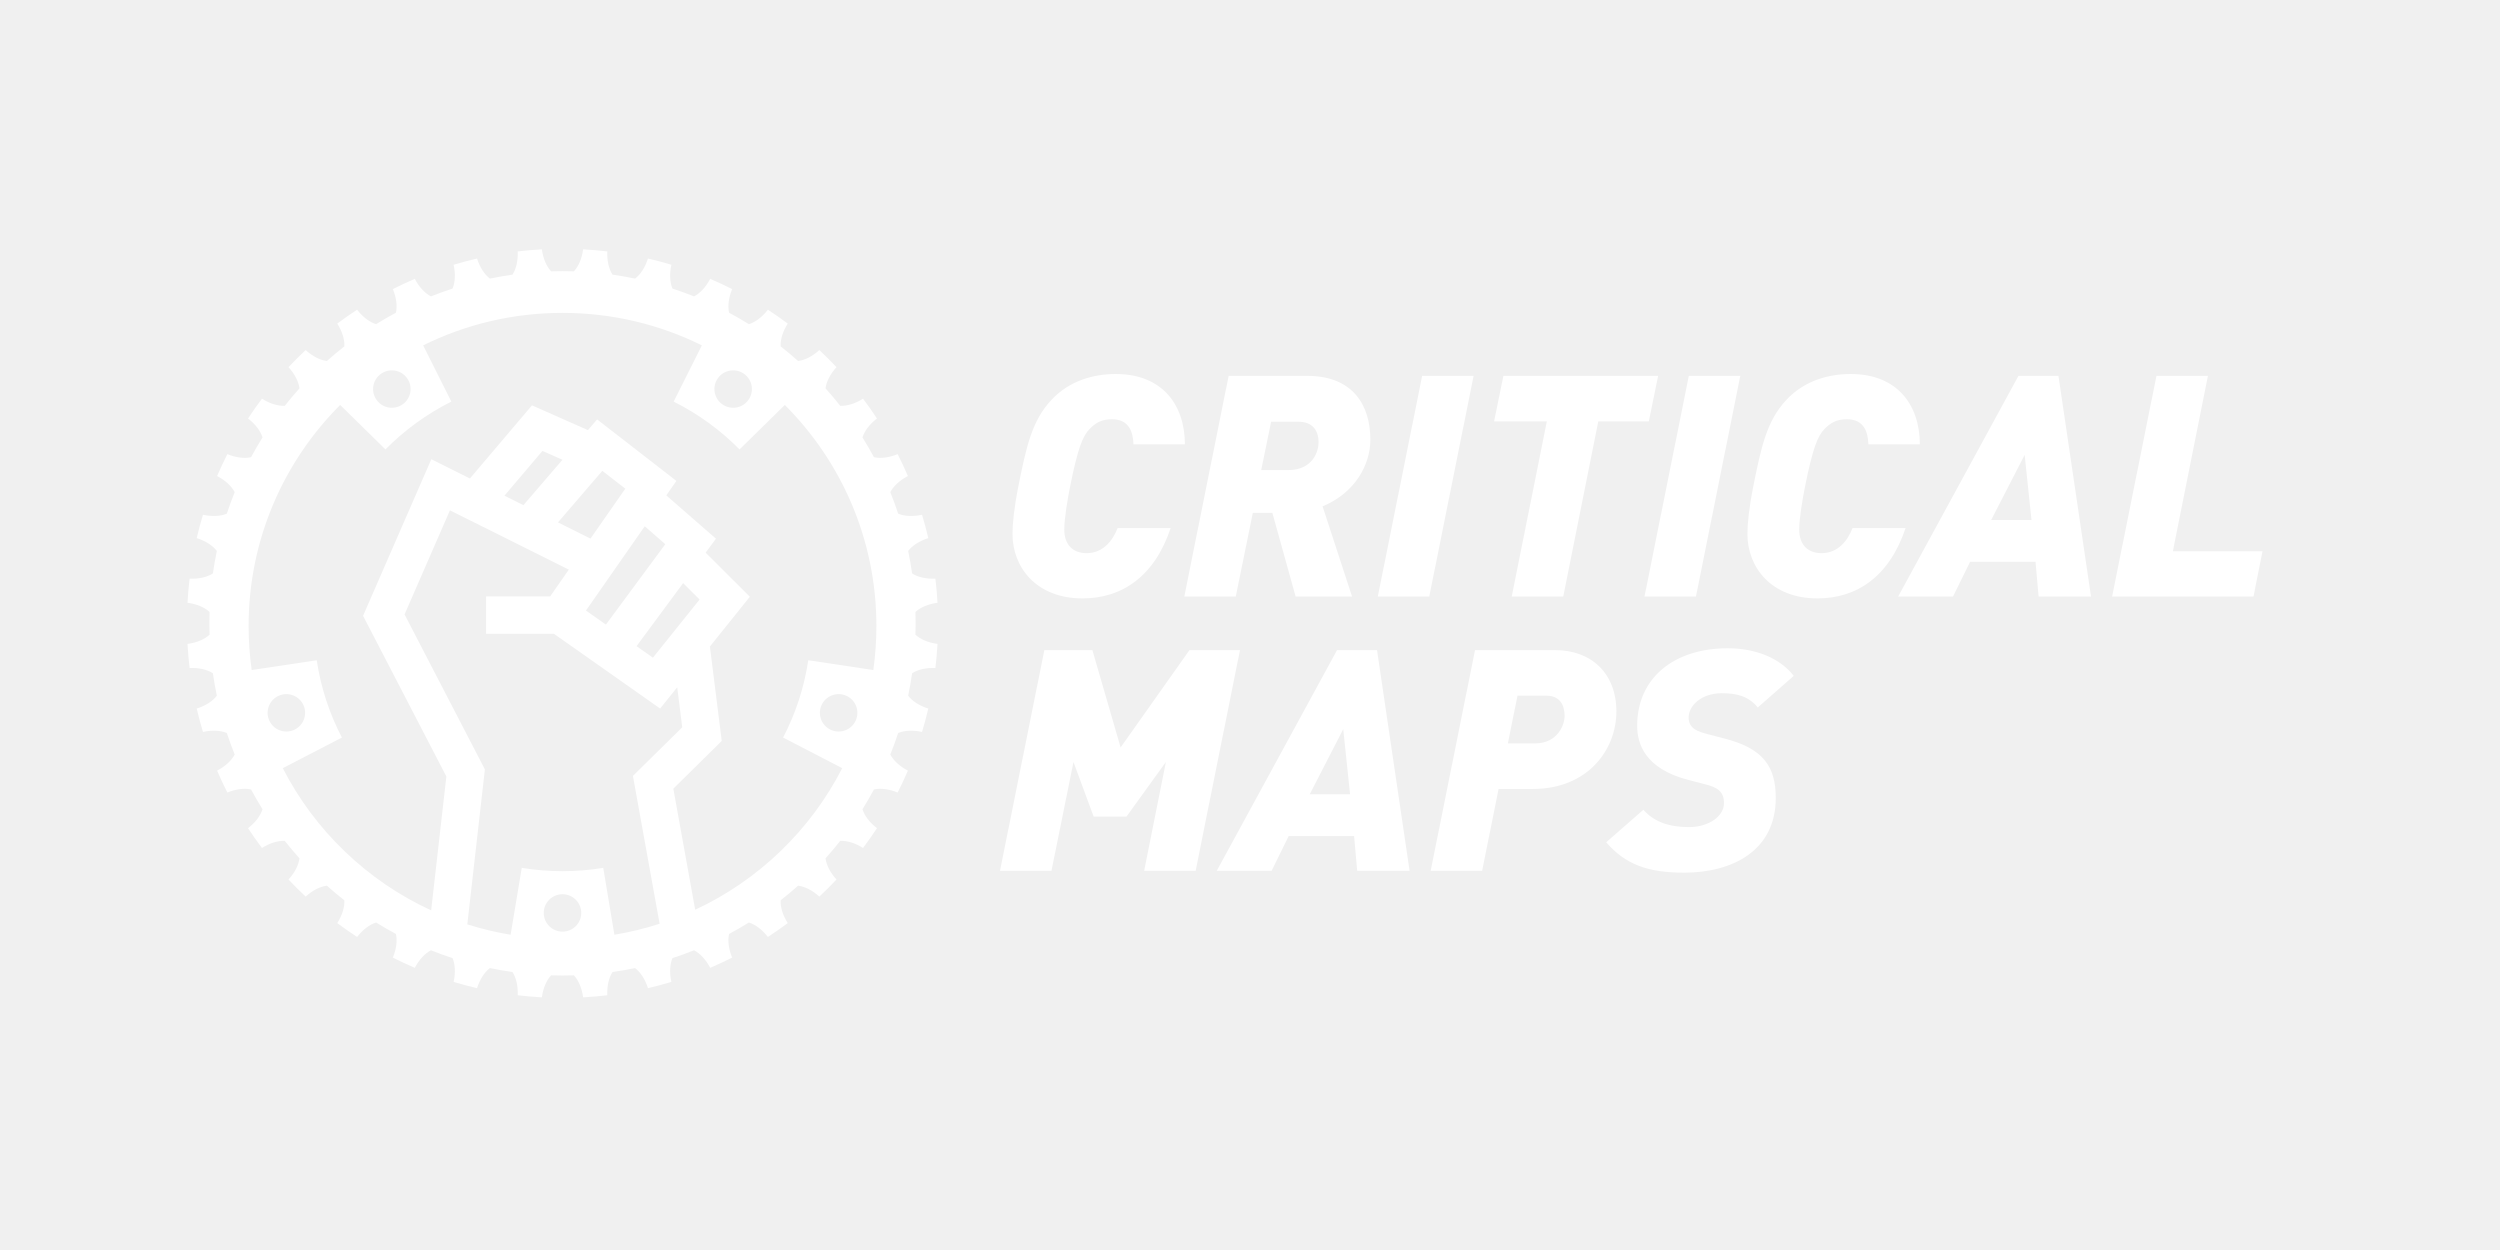
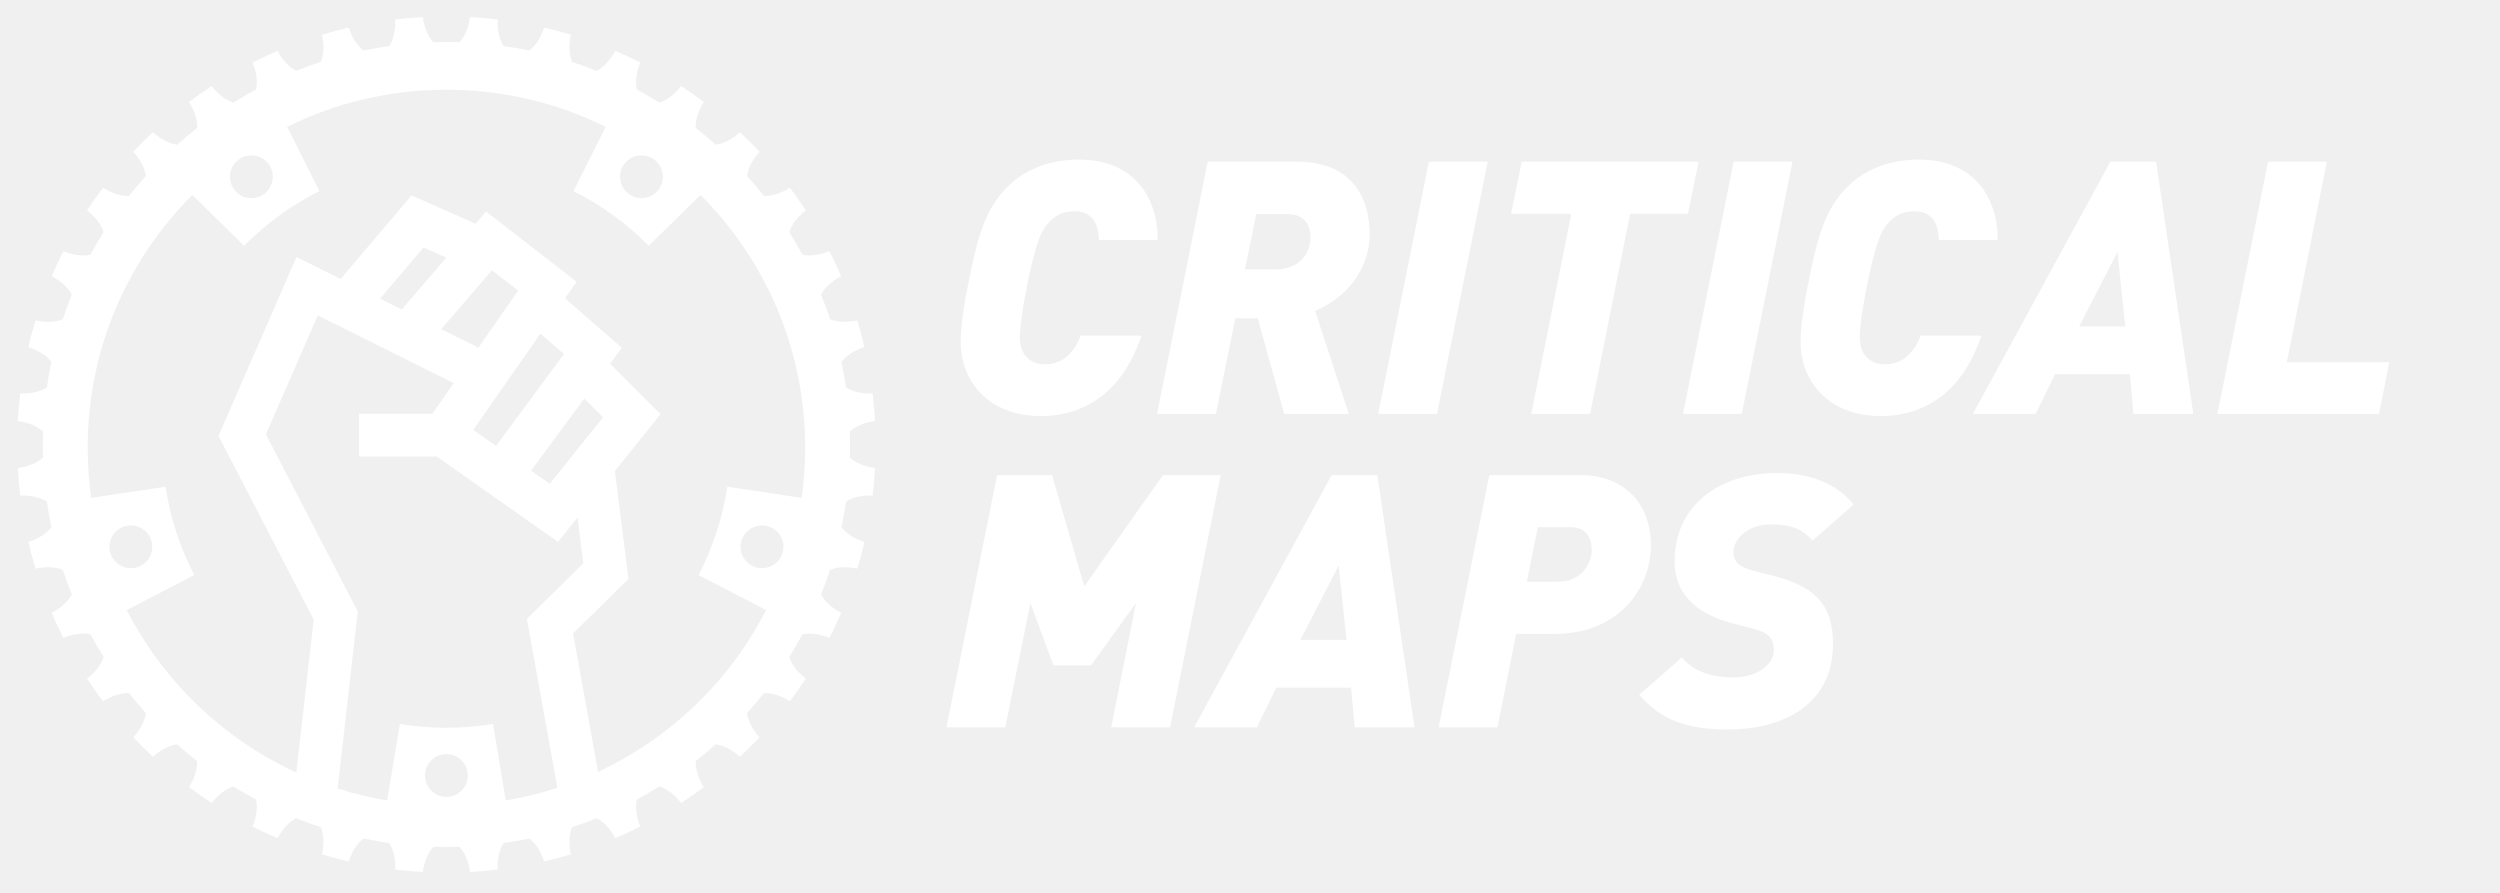
- <svg xmlns="http://www.w3.org/2000/svg" width="160px" height="80px" viewBox="0 0 160 80" version="1.1">
-   <g id="Page-1" stroke="none" stroke-width="1" fill="none" fill-rule="evenodd">
-     <g id="app-1440">
-       <g id="Header">
-         <g id="Logo">
-           <path d="M79.359,41.608 L76.521,55.732 L73.227,55.732 L74.616,48.769 L72.096,52.261 L69.993,52.261 L68.703,48.769 L67.294,55.732 L64,55.732 L66.838,41.608 L69.913,41.608 L71.719,47.837 L76.125,41.608 L79.359,41.608 Z M90.214,55.732 L86.86,55.732 L86.662,53.51 L82.475,53.51 L81.383,55.732 L77.871,55.732 L85.57,41.608 L88.13,41.608 L90.214,55.732 Z M86.404,50.832 L85.967,46.667 L83.824,50.832 L86.404,50.832 Z M103.449,45.536 C103.449,47.976 101.624,50.495 98.092,50.495 L95.909,50.495 L94.857,55.732 L91.563,55.732 L94.401,41.608 L99.54,41.608 C101.822,41.608 103.449,43.076 103.449,45.536 Z M100.135,45.834 C100.135,45.1 99.818,44.524 98.965,44.524 L97.119,44.524 L96.504,47.579 L98.23,47.579 C99.719,47.579 100.135,46.349 100.135,45.834 Z M114.8,43.255 L112.498,45.278 C111.903,44.544 111.129,44.366 110.196,44.366 C108.847,44.366 108.073,45.199 108.073,45.913 C108.073,46.667 108.708,46.825 109.283,46.984 L110.355,47.262 C112.835,47.897 113.649,49.047 113.649,51.07 C113.649,54.482 110.811,55.851 107.795,55.851 C105.434,55.851 104.025,55.315 102.795,53.907 L105.176,51.824 C105.87,52.618 106.862,52.935 108.093,52.935 C109.383,52.935 110.335,52.221 110.335,51.408 C110.335,50.654 109.918,50.396 109.145,50.198 L108.073,49.92 C105.215,49.186 104.779,47.54 104.779,46.449 C104.779,43.354 107.18,41.489 110.573,41.489 C112.339,41.489 113.907,42.104 114.8,43.255 Z" id="Maps" fill="#FFFFFF" />
-           <path d="M75.834,28.439 L72.54,28.439 C72.52,27.626 72.242,26.832 71.171,26.832 C70.456,26.832 70.099,27.09 69.742,27.447 C69.285,27.903 68.968,28.737 68.491,31.117 C68.333,31.91 68.114,33.16 68.114,33.894 C68.114,34.866 68.67,35.402 69.543,35.402 C70.595,35.402 71.21,34.608 71.528,33.795 L74.922,33.795 C73.89,36.889 71.806,38.298 69.285,38.298 C66.308,38.298 64.8,36.294 64.8,34.172 C64.8,33.537 64.899,32.506 65.177,31.117 C65.673,28.637 66.03,26.931 67.301,25.583 C68.472,24.333 70.039,23.936 71.409,23.936 C74.425,23.936 75.834,25.96 75.834,28.439 Z M87.703,28.142 C87.703,29.709 86.75,31.534 84.646,32.406 L86.532,38.179 L82.92,38.179 L81.431,32.823 L80.181,32.823 L79.089,38.179 L75.795,38.179 L78.633,24.055 L83.654,24.055 C86.611,24.055 87.703,25.96 87.703,28.142 Z M84.388,28.32 C84.388,27.447 83.912,26.991 83.098,26.991 L81.352,26.991 L80.717,30.086 L82.443,30.086 C84.011,30.086 84.388,28.895 84.388,28.32 Z M94.311,24.055 L91.017,24.055 L88.179,38.179 L91.473,38.179 L94.311,24.055 Z M106.12,24.055 L105.524,26.971 L102.289,26.971 L100.047,38.179 L96.752,38.179 L98.995,26.971 L95.621,26.971 L96.217,24.055 L106.12,24.055 Z M111.379,24.055 L108.541,38.179 L105.247,38.179 L108.085,24.055 L111.379,24.055 Z M122.87,28.439 L119.575,28.439 C119.556,27.626 119.278,26.832 118.206,26.832 C117.492,26.832 117.134,27.09 116.777,27.447 C116.321,27.903 116.003,28.737 115.527,31.117 C115.368,31.91 115.15,33.16 115.15,33.894 C115.15,34.866 115.705,35.402 116.579,35.402 C117.631,35.402 118.246,34.608 118.563,33.795 L121.957,33.795 C120.925,36.889 118.841,38.298 116.321,38.298 C113.344,38.298 111.835,36.294 111.835,34.172 C111.835,33.537 111.935,32.506 112.213,31.117 C112.709,28.637 113.066,26.931 114.336,25.583 C115.507,24.333 117.075,23.936 118.444,23.936 C121.461,23.936 122.87,25.96 122.87,28.439 Z M133.825,38.179 L130.471,38.179 L130.273,35.957 L126.085,35.957 L124.993,38.179 L121.481,38.179 L129.181,24.055 L131.741,24.055 L133.825,38.179 Z M130.015,33.279 L129.578,29.114 L127.435,33.279 L130.015,33.279 Z M144.8,35.283 L139.064,35.283 L141.307,24.055 L138.013,24.055 L135.175,38.179 L144.224,38.179 L144.8,35.283 Z" id="Critical" fill="#FFFFFF" />
-           <path d="M42.643,31.704 L45.821,34.477 L45.161,35.37 L47.99,38.191 L45.434,41.377 L46.191,47.42 L43.093,50.475 L44.492,58.224 C48.55,56.334 51.869,53.13 53.902,49.162 L50.118,47.203 C50.912,45.682 51.465,44.016 51.729,42.256 L55.892,42.882 C56.022,41.96 56.089,41.018 56.089,40.061 C56.089,34.54 53.85,29.54 50.229,25.917 L47.331,28.763 C46.11,27.526 44.686,26.489 43.114,25.703 L44.919,22.103 C42.232,20.773 39.204,20.025 36,20.025 C32.796,20.025 29.768,20.773 27.081,22.103 L28.886,25.703 C27.314,26.489 25.89,27.526 24.669,28.763 L21.771,25.917 C18.15,29.54 15.911,34.54 15.911,40.061 C15.911,41.018 15.978,41.96 16.108,42.882 L20.271,42.256 C20.535,44.016 21.088,45.682 21.882,47.203 L18.098,49.162 C20.145,53.158 23.497,56.378 27.594,58.263 L28.567,49.695 L23.236,39.412 L27.604,29.391 L30.075,30.623 L34.047,25.942 L37.626,27.528 L38.215,26.842 L43.289,30.778 L42.643,31.704 L42.643,31.704 Z" id="Yellow" fill="#transparent" />
-           <path d="M35.209,38.171 L36.405,36.456 L28.796,32.661 L25.892,39.323 L31.033,49.241 L29.908,59.159 C30.806,59.443 31.731,59.667 32.679,59.824 L33.392,55.543 C34.241,55.683 35.112,55.755 36,55.755 C36.888,55.755 37.759,55.683 38.608,55.543 L39.321,59.824 C40.312,59.66 41.278,59.423 42.215,59.119 L40.507,49.658 L43.663,46.547 L43.342,43.985 L42.249,45.347 L35.455,40.565 L31.109,40.565 L31.109,38.171 L35.209,38.171 L35.209,38.171 Z M37.502,39.075 L38.778,39.974 L42.579,34.829 L41.264,33.681 L37.502,39.075 L37.502,39.075 Z M35.996,29.425 L34.717,28.858 L32.284,31.725 L33.499,32.33 L35.996,29.425 L35.996,29.425 Z M35.711,33.434 L37.79,34.471 L40.02,31.274 L38.548,30.133 L35.711,33.434 L35.711,33.434 Z M40.739,41.355 L43.721,37.319 L44.774,38.369 L41.787,42.092 L40.739,41.355 Z M36,59.624 C35.337,59.624 34.8,59.088 34.8,58.427 C34.8,57.766 35.337,57.23 36,57.23 C36.663,57.23 37.2,57.766 37.2,58.427 C37.2,59.088 36.663,59.624 36,59.624 Z M17.186,45.991 C16.981,45.362 17.326,44.687 17.956,44.482 C18.586,44.278 19.263,44.622 19.468,45.251 C19.673,45.879 19.328,46.555 18.698,46.759 C18.067,46.963 17.39,46.619 17.186,45.991 Z M24.372,23.932 C24.908,23.543 25.659,23.662 26.048,24.196 C26.438,24.731 26.319,25.48 25.783,25.868 C25.247,26.257 24.496,26.138 24.107,25.603 C23.717,25.069 23.836,24.32 24.372,23.932 Z M54.814,45.991 C54.61,46.619 53.933,46.963 53.302,46.759 C52.672,46.555 52.327,45.879 52.532,45.251 C52.737,44.622 53.414,44.278 54.044,44.482 C54.674,44.687 55.019,45.362 54.814,45.991 Z M47.628,23.932 C48.164,24.32 48.283,25.069 47.893,25.603 C47.504,26.138 46.753,26.257 46.217,25.868 C45.681,25.48 45.562,24.731 45.952,24.196 C46.341,23.662 47.092,23.543 47.628,23.932 Z" id="White" fill="transparent" />
-           <path d="M35.209,38.171 L36.405,36.456 L28.796,32.661 L25.892,39.323 L31.033,49.241 L29.908,59.159 C30.806,59.443 31.731,59.667 32.679,59.824 L33.392,55.543 C34.241,55.683 35.112,55.755 36,55.755 C36.888,55.755 37.759,55.683 38.608,55.543 L39.321,59.824 C40.312,59.66 41.278,59.423 42.215,59.119 L40.507,49.658 L43.663,46.547 L43.342,43.985 L42.249,45.347 L35.455,40.565 L31.109,40.565 L31.109,38.171 L35.209,38.171 L35.209,38.171 Z M37.502,39.075 L38.778,39.974 L42.579,34.829 L41.264,33.681 L37.502,39.075 L37.502,39.075 Z M42.643,31.704 L45.821,34.477 L45.161,35.37 L47.99,38.191 L45.434,41.377 L46.191,47.42 L43.093,50.475 L44.492,58.224 C48.55,56.334 51.869,53.13 53.902,49.162 L50.118,47.203 C50.912,45.682 51.465,44.016 51.729,42.256 L55.892,42.882 C56.022,41.96 56.089,41.018 56.089,40.061 C56.089,34.54 53.85,29.54 50.229,25.917 L47.331,28.763 C46.11,27.526 44.686,26.489 43.114,25.703 L44.919,22.103 C42.232,20.773 39.204,20.025 36,20.025 C32.796,20.025 29.768,20.773 27.081,22.103 L28.886,25.703 C27.314,26.489 25.89,27.526 24.669,28.763 L21.771,25.917 C18.15,29.54 15.911,34.54 15.911,40.061 C15.911,41.018 15.978,41.96 16.108,42.882 L20.271,42.256 C20.535,44.016 21.088,45.682 21.882,47.203 L18.098,49.162 C20.145,53.158 23.497,56.378 27.594,58.263 L28.567,49.695 L23.236,39.412 L27.604,29.391 L30.075,30.623 L34.047,25.942 L37.626,27.528 L38.215,26.842 L43.289,30.778 L42.643,31.704 L42.643,31.704 Z M35.996,29.425 L34.717,28.858 L32.284,31.725 L33.499,32.33 L35.996,29.425 L35.996,29.425 Z M35.711,33.434 L37.79,34.471 L40.02,31.274 L38.548,30.133 L35.711,33.434 L35.711,33.434 Z M40.739,41.355 L41.787,42.092 L44.774,38.369 L43.721,37.319 L40.739,41.355 L40.739,41.355 Z M14.517,32.875 C14.67,32.409 14.838,31.95 15.02,31.498 C14.822,31.114 14.422,30.74 13.894,30.467 C14.098,29.991 14.317,29.524 14.551,29.064 C15.101,29.292 15.645,29.357 16.068,29.26 C16.299,28.83 16.544,28.409 16.801,27.996 C16.674,27.583 16.346,27.145 15.874,26.784 C16.158,26.351 16.455,25.929 16.766,25.516 C17.268,25.835 17.794,25.993 18.227,25.97 C18.527,25.588 18.84,25.217 19.165,24.856 C19.113,24.426 18.866,23.938 18.464,23.499 C18.818,23.123 19.184,22.758 19.562,22.404 C20.001,22.806 20.492,23.051 20.922,23.103 C21.284,22.78 21.657,22.468 22.039,22.167 C22.062,21.736 21.904,21.212 21.584,20.71 C21.998,20.401 22.422,20.104 22.855,19.821 C23.217,20.292 23.656,20.619 24.071,20.746 C24.485,20.489 24.907,20.245 25.339,20.014 C25.435,19.593 25.37,19.05 25.142,18.502 C25.602,18.269 26.071,18.05 26.548,17.846 C26.822,18.373 27.197,18.771 27.582,18.969 C28.035,18.788 28.496,18.62 28.963,18.468 C29.13,18.069 29.161,17.524 29.031,16.945 C29.524,16.796 30.024,16.663 30.531,16.545 C30.709,17.112 31.009,17.569 31.355,17.83 C31.83,17.731 32.312,17.647 32.798,17.578 C33.033,17.216 33.159,16.684 33.133,16.091 C33.644,16.03 34.159,15.986 34.68,15.957 C34.758,16.547 34.975,17.049 35.271,17.365 C35.513,17.358 35.756,17.354 36,17.354 C36.244,17.354 36.487,17.358 36.729,17.365 C37.025,17.049 37.242,16.547 37.32,15.957 C37.841,15.986 38.356,16.03 38.867,16.091 C38.841,16.684 38.967,17.216 39.202,17.578 C39.688,17.647 40.17,17.731 40.645,17.83 C40.991,17.569 41.291,17.112 41.469,16.545 C41.976,16.663 42.476,16.796 42.969,16.945 C42.839,17.524 42.87,18.069 43.037,18.468 C43.504,18.62 43.965,18.788 44.418,18.969 C44.803,18.771 45.178,18.373 45.452,17.846 C45.929,18.05 46.398,18.269 46.858,18.502 C46.63,19.05 46.565,19.593 46.661,20.014 C47.093,20.245 47.515,20.489 47.929,20.746 C48.344,20.619 48.783,20.292 49.145,19.821 C49.578,20.104 50.002,20.401 50.416,20.71 C50.096,21.212 49.938,21.736 49.961,22.167 C50.343,22.468 50.716,22.78 51.078,23.103 C51.508,23.051 51.999,22.806 52.438,22.404 C52.816,22.758 53.182,23.123 53.536,23.499 C53.134,23.938 52.887,24.426 52.835,24.856 C53.16,25.217 53.473,25.588 53.773,25.97 C54.206,25.993 54.732,25.835 55.234,25.516 C55.545,25.929 55.842,26.351 56.126,26.784 C55.654,27.145 55.326,27.583 55.199,27.996 C55.456,28.409 55.701,28.83 55.932,29.26 C56.355,29.357 56.899,29.292 57.449,29.064 C57.683,29.524 57.902,29.991 58.106,30.467 C57.578,30.74 57.178,31.114 56.98,31.498 C57.162,31.95 57.33,32.409 57.483,32.875 C57.882,33.042 58.429,33.072 59.01,32.943 C59.159,33.435 59.293,33.934 59.411,34.439 C58.843,34.617 58.384,34.916 58.122,35.261 C58.222,35.735 58.306,36.215 58.375,36.7 C58.738,36.935 59.272,37.06 59.866,37.034 C59.927,37.543 59.972,38.058 60,38.577 C59.409,38.654 58.905,38.871 58.588,39.166 C58.596,39.408 58.6,39.65 58.6,39.894 C58.6,40.137 58.596,40.379 58.588,40.621 C58.905,40.916 59.409,41.133 60,41.211 C59.972,41.729 59.927,42.244 59.866,42.753 C59.272,42.727 58.738,42.853 58.375,43.088 C58.306,43.572 58.222,44.052 58.122,44.526 C58.384,44.871 58.843,45.17 59.411,45.348 C59.293,45.853 59.159,46.352 59.01,46.844 C58.429,46.715 57.882,46.745 57.483,46.912 C57.33,47.378 57.162,47.837 56.98,48.289 C57.178,48.673 57.578,49.047 58.106,49.32 C57.902,49.796 57.683,50.264 57.449,50.723 C56.899,50.495 56.355,50.43 55.932,50.527 C55.701,50.957 55.456,51.378 55.199,51.791 C55.326,52.204 55.654,52.642 56.126,53.003 C55.842,53.436 55.545,53.859 55.234,54.271 C54.732,53.952 54.206,53.795 53.773,53.817 C53.473,54.199 53.16,54.571 52.835,54.932 C52.887,55.361 53.134,55.85 53.536,56.288 C53.182,56.665 52.816,57.03 52.438,57.383 C51.999,56.982 51.508,56.736 51.078,56.684 C50.716,57.008 50.343,57.32 49.961,57.62 C49.938,58.052 50.096,58.576 50.416,59.077 C50.002,59.387 49.578,59.683 49.145,59.966 C48.783,59.495 48.344,59.168 47.929,59.041 C47.515,59.298 47.093,59.542 46.661,59.773 C46.565,60.194 46.63,60.737 46.858,61.286 C46.398,61.519 45.929,61.737 45.452,61.941 C45.178,61.414 44.803,61.016 44.418,60.818 C43.965,61 43.504,61.167 43.037,61.319 C42.87,61.718 42.839,62.263 42.969,62.842 C42.476,62.991 41.976,63.124 41.469,63.242 C41.291,62.676 40.991,62.218 40.645,61.957 C40.17,62.056 39.688,62.14 39.202,62.209 C38.967,62.572 38.841,63.104 38.867,63.697 C38.356,63.757 37.841,63.802 37.32,63.83 C37.242,63.24 37.025,62.738 36.729,62.422 C36.487,62.43 36.244,62.434 36,62.434 C35.756,62.434 35.513,62.43 35.271,62.422 C34.975,62.738 34.758,63.24 34.68,63.83 C34.159,63.802 33.644,63.757 33.133,63.697 C33.159,63.104 33.033,62.572 32.798,62.209 C32.312,62.14 31.83,62.056 31.355,61.957 C31.009,62.218 30.709,62.676 30.531,63.242 C30.024,63.124 29.524,62.991 29.031,62.842 C29.161,62.263 29.13,61.718 28.963,61.319 C28.496,61.167 28.035,61 27.582,60.818 C27.197,61.016 26.822,61.414 26.548,61.941 C26.071,61.737 25.602,61.519 25.142,61.286 C25.37,60.737 25.435,60.194 25.339,59.773 C24.907,59.542 24.485,59.298 24.071,59.041 C23.656,59.168 23.217,59.495 22.855,59.966 C22.422,59.683 21.998,59.387 21.584,59.077 C21.904,58.576 22.062,58.052 22.039,57.62 C21.657,57.32 21.284,57.008 20.922,56.684 C20.492,56.736 20.001,56.982 19.562,57.383 C19.184,57.03 18.818,56.665 18.464,56.288 C18.866,55.85 19.113,55.361 19.165,54.932 C18.84,54.571 18.527,54.199 18.227,53.817 C17.794,53.795 17.268,53.952 16.766,54.271 C16.455,53.859 16.158,53.436 15.874,53.003 C16.346,52.642 16.674,52.204 16.801,51.791 C16.544,51.378 16.299,50.957 16.068,50.527 C15.645,50.43 15.101,50.495 14.551,50.723 C14.317,50.264 14.098,49.796 13.894,49.32 C14.422,49.047 14.822,48.673 15.02,48.289 C14.838,47.837 14.67,47.378 14.517,46.912 C14.118,46.745 13.571,46.715 12.99,46.844 C12.841,46.352 12.707,45.853 12.589,45.348 C13.157,45.17 13.616,44.871 13.878,44.526 C13.778,44.052 13.694,43.572 13.625,43.088 C13.262,42.853 12.728,42.727 12.134,42.753 C12.073,42.244 12.028,41.729 12,41.211 C12.591,41.133 13.095,40.916 13.412,40.621 C13.404,40.379 13.4,40.137 13.4,39.894 C13.4,39.65 13.404,39.408 13.412,39.166 C13.095,38.871 12.591,38.654 12,38.577 C12.028,38.058 12.073,37.543 12.134,37.034 C12.728,37.06 13.262,36.935 13.625,36.7 C13.694,36.215 13.778,35.735 13.878,35.261 C13.616,34.916 13.157,34.617 12.589,34.439 C12.707,33.934 12.841,33.435 12.99,32.943 C13.571,33.072 14.118,33.042 14.517,32.875 Z M36,59.624 C36.663,59.624 37.2,59.088 37.2,58.427 C37.2,57.766 36.663,57.23 36,57.23 C35.337,57.23 34.8,57.766 34.8,58.427 C34.8,59.088 35.337,59.624 36,59.624 Z M17.186,45.991 C17.39,46.619 18.067,46.963 18.698,46.759 C19.328,46.555 19.673,45.879 19.468,45.251 C19.263,44.622 18.586,44.278 17.956,44.482 C17.326,44.687 16.981,45.362 17.186,45.991 Z M24.372,23.932 C23.836,24.32 23.717,25.069 24.107,25.603 C24.496,26.138 25.247,26.257 25.783,25.868 C26.319,25.48 26.438,24.731 26.048,24.196 C25.659,23.662 24.908,23.543 24.372,23.932 Z M54.814,45.991 C55.019,45.362 54.674,44.687 54.044,44.482 C53.414,44.278 52.737,44.622 52.532,45.251 C52.327,45.879 52.672,46.555 53.302,46.759 C53.933,46.963 54.61,46.619 54.814,45.991 Z M47.628,23.932 C47.092,23.543 46.341,23.662 45.952,24.196 C45.562,24.731 45.681,25.48 46.217,25.868 C46.753,26.257 47.504,26.138 47.893,25.603 C48.283,25.069 48.164,24.32 47.628,23.932 Z" id="Black" fill="#FFFFFF" />
-         </g>
-       </g>
-     </g>
-   </g>
+ <svg xmlns="http://www.w3.org/2000/svg" width="280" height="100" viewBox="0 0 280 100" fill="none">
+   <path d="M199.146 52.978C202.679 52.978 205.814 54.209 207.6 56.51L202.996 60.557C201.805 59.089 200.258 58.731 198.393 58.731C195.694 58.731 194.146 60.398 194.146 61.826C194.146 63.333 195.416 63.651 196.566 63.968L198.71 64.523C203.671 65.793 205.298 68.094 205.298 72.141C205.298 78.964 199.622 81.702 193.59 81.702C188.867 81.702 186.049 80.631 183.589 77.814L188.352 73.648C189.741 75.235 191.725 75.87 194.186 75.87C196.765 75.87 198.67 74.442 198.67 72.815C198.67 71.308 197.837 70.792 196.289 70.395L194.146 69.84C188.431 68.372 187.558 65.079 187.558 62.898C187.558 56.709 192.36 52.978 199.146 52.978Z" fill="white" />
+   <path d="M121.438 65.674L130.249 53.217H136.718L131.043 81.464H124.455L127.232 67.539L122.192 74.522H117.985L115.406 67.539L112.588 81.464H106L111.676 53.217H117.827L121.438 65.674Z" fill="white" />
+   <path fill-rule="evenodd" clip-rule="evenodd" d="M158.427 81.464H151.72L151.323 77.02H142.949L140.767 81.464H133.741L149.141 53.217H154.26L158.427 81.464ZM145.647 71.665H150.808L149.934 63.333L145.647 71.665Z" fill="white" />
+   <path fill-rule="evenodd" clip-rule="evenodd" d="M177.08 53.217C181.644 53.217 184.898 56.153 184.898 61.072C184.898 65.952 181.248 70.99 174.184 70.99H169.817L167.714 81.464H161.126L166.801 53.217H177.08ZM171.008 65.158H174.461C177.438 65.158 178.271 62.699 178.271 61.667C178.27 60.199 177.636 59.049 175.93 59.049H172.238L171.008 65.158Z" fill="white" />
+   <path d="M120.817 17.872C126.851 17.872 129.669 21.919 129.669 26.878H123.08C123.04 25.251 122.484 23.665 120.341 23.665C118.912 23.665 118.198 24.18 117.483 24.895C116.57 25.807 115.935 27.474 114.982 32.234C114.665 33.821 114.229 36.32 114.229 37.788C114.229 39.732 115.34 40.804 117.087 40.804C119.19 40.803 120.421 39.216 121.056 37.59H127.843C125.779 43.779 121.611 46.596 116.57 46.596C110.617 46.596 107.6 42.589 107.6 38.344C107.6 37.074 107.799 35.011 108.354 32.234C109.347 27.275 110.061 23.863 112.602 21.165C114.943 18.666 118.079 17.872 120.817 17.872Z" fill="white" />
+   <path d="M214.889 17.872C220.922 17.872 223.74 21.919 223.74 26.878H217.151C217.112 25.251 216.555 23.665 214.412 23.665C212.983 23.665 212.269 24.18 211.555 24.895C210.642 25.807 210.006 27.474 209.054 32.234C208.736 33.821 208.3 36.32 208.3 37.788C208.3 39.732 209.411 40.804 211.157 40.804C213.261 40.804 214.492 39.216 215.127 37.59H221.914C219.85 43.779 215.682 46.596 210.642 46.596C204.688 46.596 201.671 42.589 201.671 38.344C201.671 37.074 201.869 35.011 202.425 32.234C203.417 27.275 204.132 23.863 206.672 21.165C209.014 18.666 212.15 17.872 214.889 17.872Z" fill="white" />
+   <path fill-rule="evenodd" clip-rule="evenodd" d="M145.308 18.11C151.222 18.11 153.405 21.919 153.405 26.283C153.405 29.417 151.499 33.067 147.292 34.812L151.063 46.357H143.839L140.862 35.645H138.361L136.179 46.357H129.59L135.266 18.11H145.308ZM139.434 30.171H142.887C146.022 30.171 146.776 27.79 146.776 26.64C146.776 24.894 145.824 23.982 144.196 23.982H140.703L139.434 30.171Z" fill="white" />
+   <path d="M166.622 18.11L160.946 46.357H154.357L160.033 18.11H166.622Z" fill="white" />
+   <path d="M189.049 23.942H182.579L178.094 46.357H171.505L175.99 23.942H169.242L170.433 18.11H190.239L189.049 23.942Z" fill="white" />
+   <path d="M195.082 46.357H188.493L194.169 18.11H200.758L195.082 46.357Z" fill="white" />
+   <path fill-rule="evenodd" clip-rule="evenodd" d="M245.65 46.357H238.942L238.545 41.914H230.17L227.987 46.357H220.962L236.362 18.11H241.482L245.65 46.357ZM232.869 36.559H238.029L237.156 28.227L232.869 36.559Z" fill="white" />
+   <path d="M260.614 18.11L256.129 40.565H267.6L266.449 46.357H248.35L254.025 18.11H260.614Z" fill="white" />
+   <path fill-rule="evenodd" clip-rule="evenodd" d="M48.419 46.342L50.811 42.912L35.591 35.322L29.783 48.647L40.067 68.483L37.815 88.317C39.612 88.887 41.463 89.334 43.358 89.648L44.785 81.086C46.482 81.366 48.224 81.511 50 81.511C51.776 81.511 53.518 81.366 55.215 81.086L56.642 89.648C58.624 89.319 60.556 88.846 62.429 88.239L59.014 69.317L65.326 63.094L64.684 57.97L62.499 60.695L48.911 51.129H40.218V46.342H48.419ZM53.004 48.151L55.557 49.948L63.159 39.658L60.529 37.363L53.004 48.151ZM63.287 33.409L69.641 38.954L68.322 40.739L73.98 46.382L68.868 52.755L70.383 64.841L64.186 70.949L66.983 86.448C75.099 82.667 81.739 76.261 85.803 68.324L78.237 64.407C79.823 61.364 80.93 58.033 81.458 54.513L89.784 55.763C90.044 53.92 90.179 52.036 90.179 50.121C90.179 39.08 85.701 29.081 78.457 21.833L72.662 27.526C70.219 25.053 67.372 22.978 64.228 21.407L67.838 14.205C62.464 11.545 56.407 10.049 50 10.049C43.593 10.049 37.536 11.545 32.162 14.205L35.772 21.407C32.628 22.978 29.781 25.053 27.338 27.526L21.543 21.833C14.299 29.081 9.821 39.08 9.821 50.121C9.821 52.036 9.956 53.92 10.216 55.763L18.542 54.513C19.07 58.033 20.177 61.364 21.763 64.407L14.197 68.324C18.29 76.316 24.994 82.757 33.188 86.527L35.133 69.39L24.471 48.824L33.209 28.782L38.15 31.246L46.094 21.883L53.252 25.056L54.431 23.685L64.579 31.557L63.287 33.409ZM49.992 28.85L47.433 27.716L42.569 33.45L44.997 34.661L49.992 28.85ZM49.423 36.868L53.581 38.941L58.039 32.549L55.097 30.266L49.423 36.868ZM59.479 52.709L61.574 54.184L67.548 46.737L65.442 44.637L59.479 52.709ZM7.034 35.75C7.34 34.818 7.676 33.9 8.039 32.997C7.643 32.228 6.844 31.48 5.788 30.934C6.197 29.983 6.635 29.047 7.102 28.129C8.202 28.584 9.29 28.714 10.136 28.521C10.598 27.661 11.087 26.818 11.603 25.992C11.348 25.166 10.692 24.29 9.748 23.567C10.315 22.703 10.91 21.857 11.531 21.032C12.536 21.671 13.587 21.985 14.453 21.94C15.055 21.177 15.681 20.433 16.33 19.711C16.225 18.853 15.733 17.875 14.928 16.999C15.636 16.245 16.369 15.515 17.124 14.809C18.003 15.611 18.983 16.102 19.844 16.207C20.568 15.559 21.313 14.935 22.078 14.335C22.124 13.471 21.809 12.423 21.168 11.421C21.995 10.801 22.843 10.208 23.71 9.642C24.435 10.584 25.313 11.238 26.141 11.492C26.969 10.978 27.815 10.49 28.677 10.029C28.87 9.186 28.74 8.1 28.284 7.003C29.204 6.537 30.142 6.1 31.096 5.693C31.644 6.746 32.394 7.543 33.164 7.938C34.071 7.575 34.991 7.241 35.925 6.936C36.261 6.139 36.321 5.048 36.062 3.89C37.049 3.592 38.049 3.325 39.061 3.091C39.418 4.223 40.019 5.139 40.71 5.661C41.661 5.462 42.623 5.294 43.595 5.157C44.066 4.431 44.318 3.367 44.266 2.181C45.287 2.06 46.319 1.971 47.359 1.915C47.515 3.094 47.949 4.099 48.542 4.73C49.026 4.715 49.512 4.707 50 4.707C50.488 4.707 50.974 4.715 51.458 4.73C52.051 4.099 52.485 3.094 52.641 1.915C53.681 1.971 54.713 2.06 55.734 2.181C55.682 3.367 55.934 4.431 56.405 5.157C57.377 5.294 58.339 5.462 59.29 5.661C59.981 5.139 60.582 4.223 60.939 3.091C61.951 3.325 62.951 3.592 63.938 3.89C63.679 5.048 63.739 6.139 64.075 6.936C65.009 7.241 65.929 7.575 66.835 7.938C67.606 7.543 68.356 6.746 68.904 5.693C69.858 6.1 70.796 6.537 71.716 7.003C71.26 8.1 71.13 9.186 71.323 10.029C72.185 10.49 73.031 10.978 73.859 11.492C74.687 11.238 75.565 10.584 76.29 9.642C77.157 10.208 78.005 10.801 78.832 11.421C78.191 12.423 77.876 13.471 77.922 14.335C78.687 14.935 79.432 15.559 80.156 16.207C81.017 16.102 81.997 15.611 82.876 14.809C83.631 15.515 84.364 16.245 85.072 16.999C84.267 17.875 83.775 18.853 83.67 19.711C84.319 20.433 84.945 21.177 85.547 21.94C86.413 21.985 87.464 21.671 88.469 21.032C89.09 21.857 89.685 22.703 90.252 23.567C89.308 24.29 88.652 25.166 88.397 25.992C88.913 26.818 89.402 27.661 89.864 28.521C90.71 28.714 91.798 28.584 92.898 28.129C93.365 29.047 93.803 29.983 94.212 30.934C93.156 31.48 92.357 32.228 91.961 32.997C92.325 33.9 92.66 34.818 92.966 35.75C93.765 36.084 94.859 36.145 96.02 35.886C96.318 36.87 96.586 37.868 96.821 38.878C95.685 39.234 94.768 39.832 94.244 40.522C94.443 41.47 94.612 42.43 94.75 43.399C95.477 43.869 96.544 44.12 97.733 44.068C97.854 45.087 97.944 46.116 98 47.153C96.818 47.309 95.81 47.742 95.177 48.333C95.192 48.816 95.2 49.301 95.2 49.787C95.2 50.274 95.192 50.759 95.177 51.242C95.81 51.832 96.818 52.266 98 52.421C97.944 53.459 97.854 54.487 97.733 55.507C96.544 55.455 95.477 55.705 94.75 56.175C94.612 57.145 94.443 58.104 94.244 59.053C94.768 59.742 95.685 60.341 96.821 60.697C96.586 61.707 96.318 62.704 96.02 63.688C94.859 63.43 93.765 63.49 92.966 63.825C92.66 64.756 92.325 65.674 91.961 66.578C92.357 67.347 93.156 68.094 94.212 68.641C93.803 69.592 93.365 70.528 92.898 71.446C91.798 70.99 90.71 70.861 89.864 71.053C89.402 71.914 88.913 72.757 88.397 73.582C88.652 74.409 89.308 75.284 90.252 76.007C89.685 76.872 89.09 77.717 88.469 78.542C87.464 77.904 86.413 77.589 85.547 77.635C84.945 78.398 84.319 79.141 83.67 79.863C83.775 80.722 84.267 81.699 85.072 82.576C84.364 83.329 83.631 84.059 82.876 84.766C81.997 83.963 81.017 83.472 80.156 83.368C79.432 84.015 78.687 84.639 77.922 85.24C77.876 86.103 78.191 87.151 78.832 88.154C78.005 88.773 77.157 89.366 76.29 89.932C75.565 88.99 74.687 88.336 73.859 88.082C73.031 88.597 72.185 89.085 71.323 89.546C71.13 90.389 71.26 91.475 71.716 92.571C70.796 93.037 69.858 93.474 68.904 93.882C68.356 92.829 67.606 92.031 66.835 91.636C65.929 91.999 65.009 92.334 64.075 92.639C63.739 93.436 63.679 94.526 63.938 95.684C62.951 95.982 61.951 96.249 60.939 96.484C60.582 95.351 59.981 94.436 59.29 93.914C58.339 94.112 57.377 94.28 56.405 94.418C55.934 95.143 55.682 96.207 55.734 97.393C54.713 97.514 53.681 97.603 52.641 97.66C52.485 96.481 52.051 95.476 51.458 94.844C50.974 94.859 50.488 94.867 50 94.867C49.512 94.867 49.026 94.859 48.542 94.844C47.949 95.476 47.515 96.481 47.359 97.66C46.319 97.603 45.287 97.514 44.266 97.393C44.318 96.207 44.066 95.143 43.595 94.418C42.623 94.28 41.661 94.112 40.71 93.914C40.019 94.436 39.418 95.351 39.061 96.484C38.049 96.249 37.049 95.982 36.062 95.684C36.321 94.526 36.261 93.436 35.925 92.639C34.991 92.334 34.071 91.999 33.164 91.636C32.394 92.031 31.644 92.829 31.096 93.882C30.142 93.474 29.204 93.037 28.284 92.571C28.74 91.475 28.87 90.389 28.677 89.546C27.815 89.085 26.969 88.597 26.141 88.082C25.313 88.336 24.435 88.99 23.71 89.932C22.843 89.366 21.995 88.773 21.168 88.154C21.809 87.151 22.124 86.103 22.078 85.24C21.313 84.639 20.568 84.015 19.844 83.368C18.983 83.472 18.003 83.963 17.124 84.766C16.369 84.059 15.636 83.329 14.928 82.576C15.733 81.699 16.225 80.722 16.33 79.863C15.681 79.141 15.055 78.398 14.453 77.635C13.587 77.589 12.536 77.904 11.531 78.542C10.91 77.717 10.315 76.872 9.748 76.007C10.692 75.284 11.348 74.409 11.603 73.582C11.087 72.757 10.598 71.914 10.136 71.053C9.29 70.861 8.202 70.99 7.102 71.446C6.635 70.528 6.197 69.592 5.788 68.641C6.844 68.094 7.643 67.347 8.039 66.578C7.676 65.674 7.34 64.756 7.034 63.825C6.235 63.49 5.141 63.43 3.98 63.688C3.682 62.704 3.414 61.707 3.179 60.697C4.315 60.341 5.232 59.742 5.756 59.053C5.557 58.104 5.388 57.145 5.25 56.175C4.523 55.705 3.456 55.455 2.267 55.507C2.146 54.487 2.056 53.459 2 52.421C3.182 52.266 4.19 51.832 4.823 51.242C4.808 50.759 4.8 50.274 4.8 49.787C4.8 49.301 4.808 48.816 4.823 48.333C4.19 47.742 3.182 47.309 2 47.153C2.056 46.116 2.146 45.087 2.267 44.068C3.456 44.12 4.523 43.869 5.25 43.399C5.388 42.43 5.557 41.47 5.756 40.522C5.232 39.832 4.315 39.234 3.179 38.878C3.414 37.868 3.682 36.87 3.98 35.886C5.141 36.145 6.235 36.084 7.034 35.75ZM50 89.247C51.325 89.247 52.4 88.176 52.4 86.854C52.4 85.532 51.325 84.46 50 84.46C48.675 84.46 47.6 85.532 47.6 86.854C47.6 88.176 48.675 89.247 50 89.247ZM12.371 61.981C12.781 63.238 14.135 63.926 15.395 63.518C16.656 63.109 17.346 61.759 16.936 60.502C16.527 59.245 15.173 58.556 13.912 58.965C12.652 59.373 11.962 60.724 12.371 61.981ZM26.744 17.863C25.672 18.64 25.434 20.137 26.213 21.207C26.992 22.276 28.493 22.513 29.566 21.736C30.638 20.959 30.876 19.462 30.096 18.393C29.317 17.323 27.817 17.086 26.744 17.863ZM87.629 61.981C88.038 60.724 87.349 59.373 86.088 58.965C84.827 58.556 83.473 59.245 83.064 60.502C82.654 61.759 83.344 63.109 84.605 63.518C85.865 63.926 87.219 63.238 87.629 61.981ZM73.256 17.863C72.183 17.086 70.683 17.323 69.903 18.393C69.124 19.462 69.362 20.959 70.434 21.736C71.507 22.513 73.008 22.276 73.787 21.207C74.566 20.137 74.328 18.64 73.256 17.863Z" fill="white" />
</svg>
